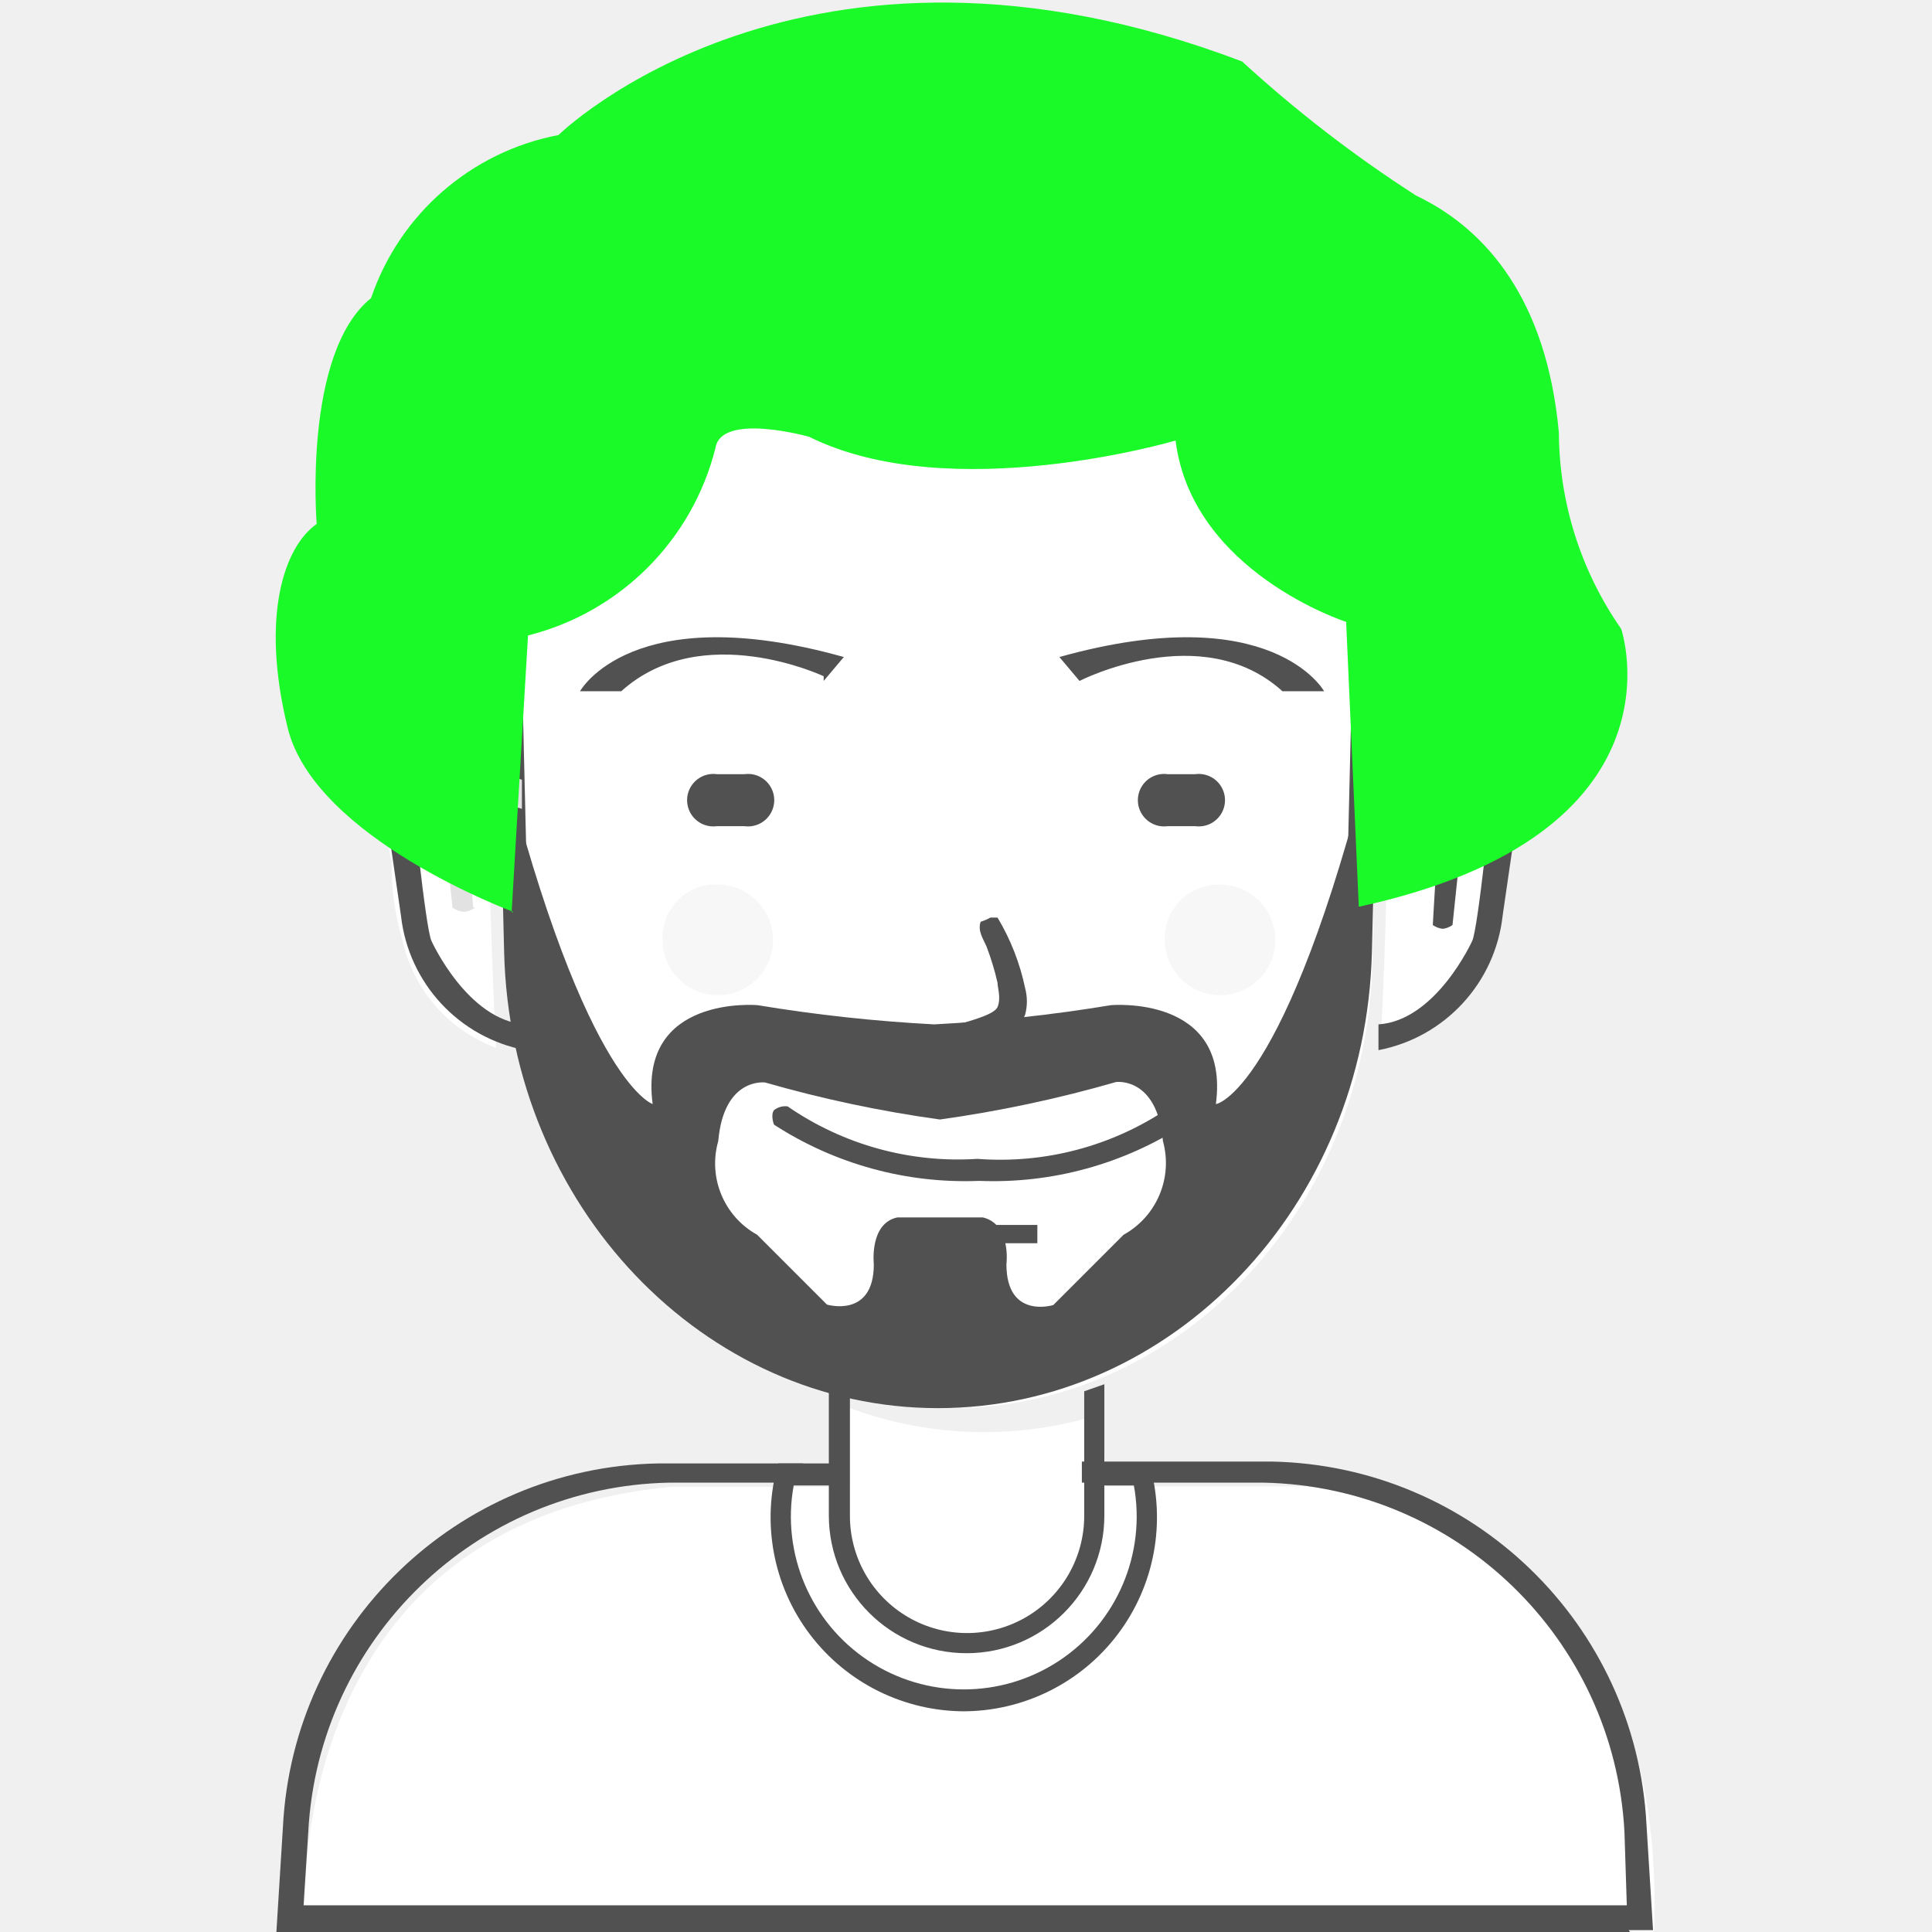
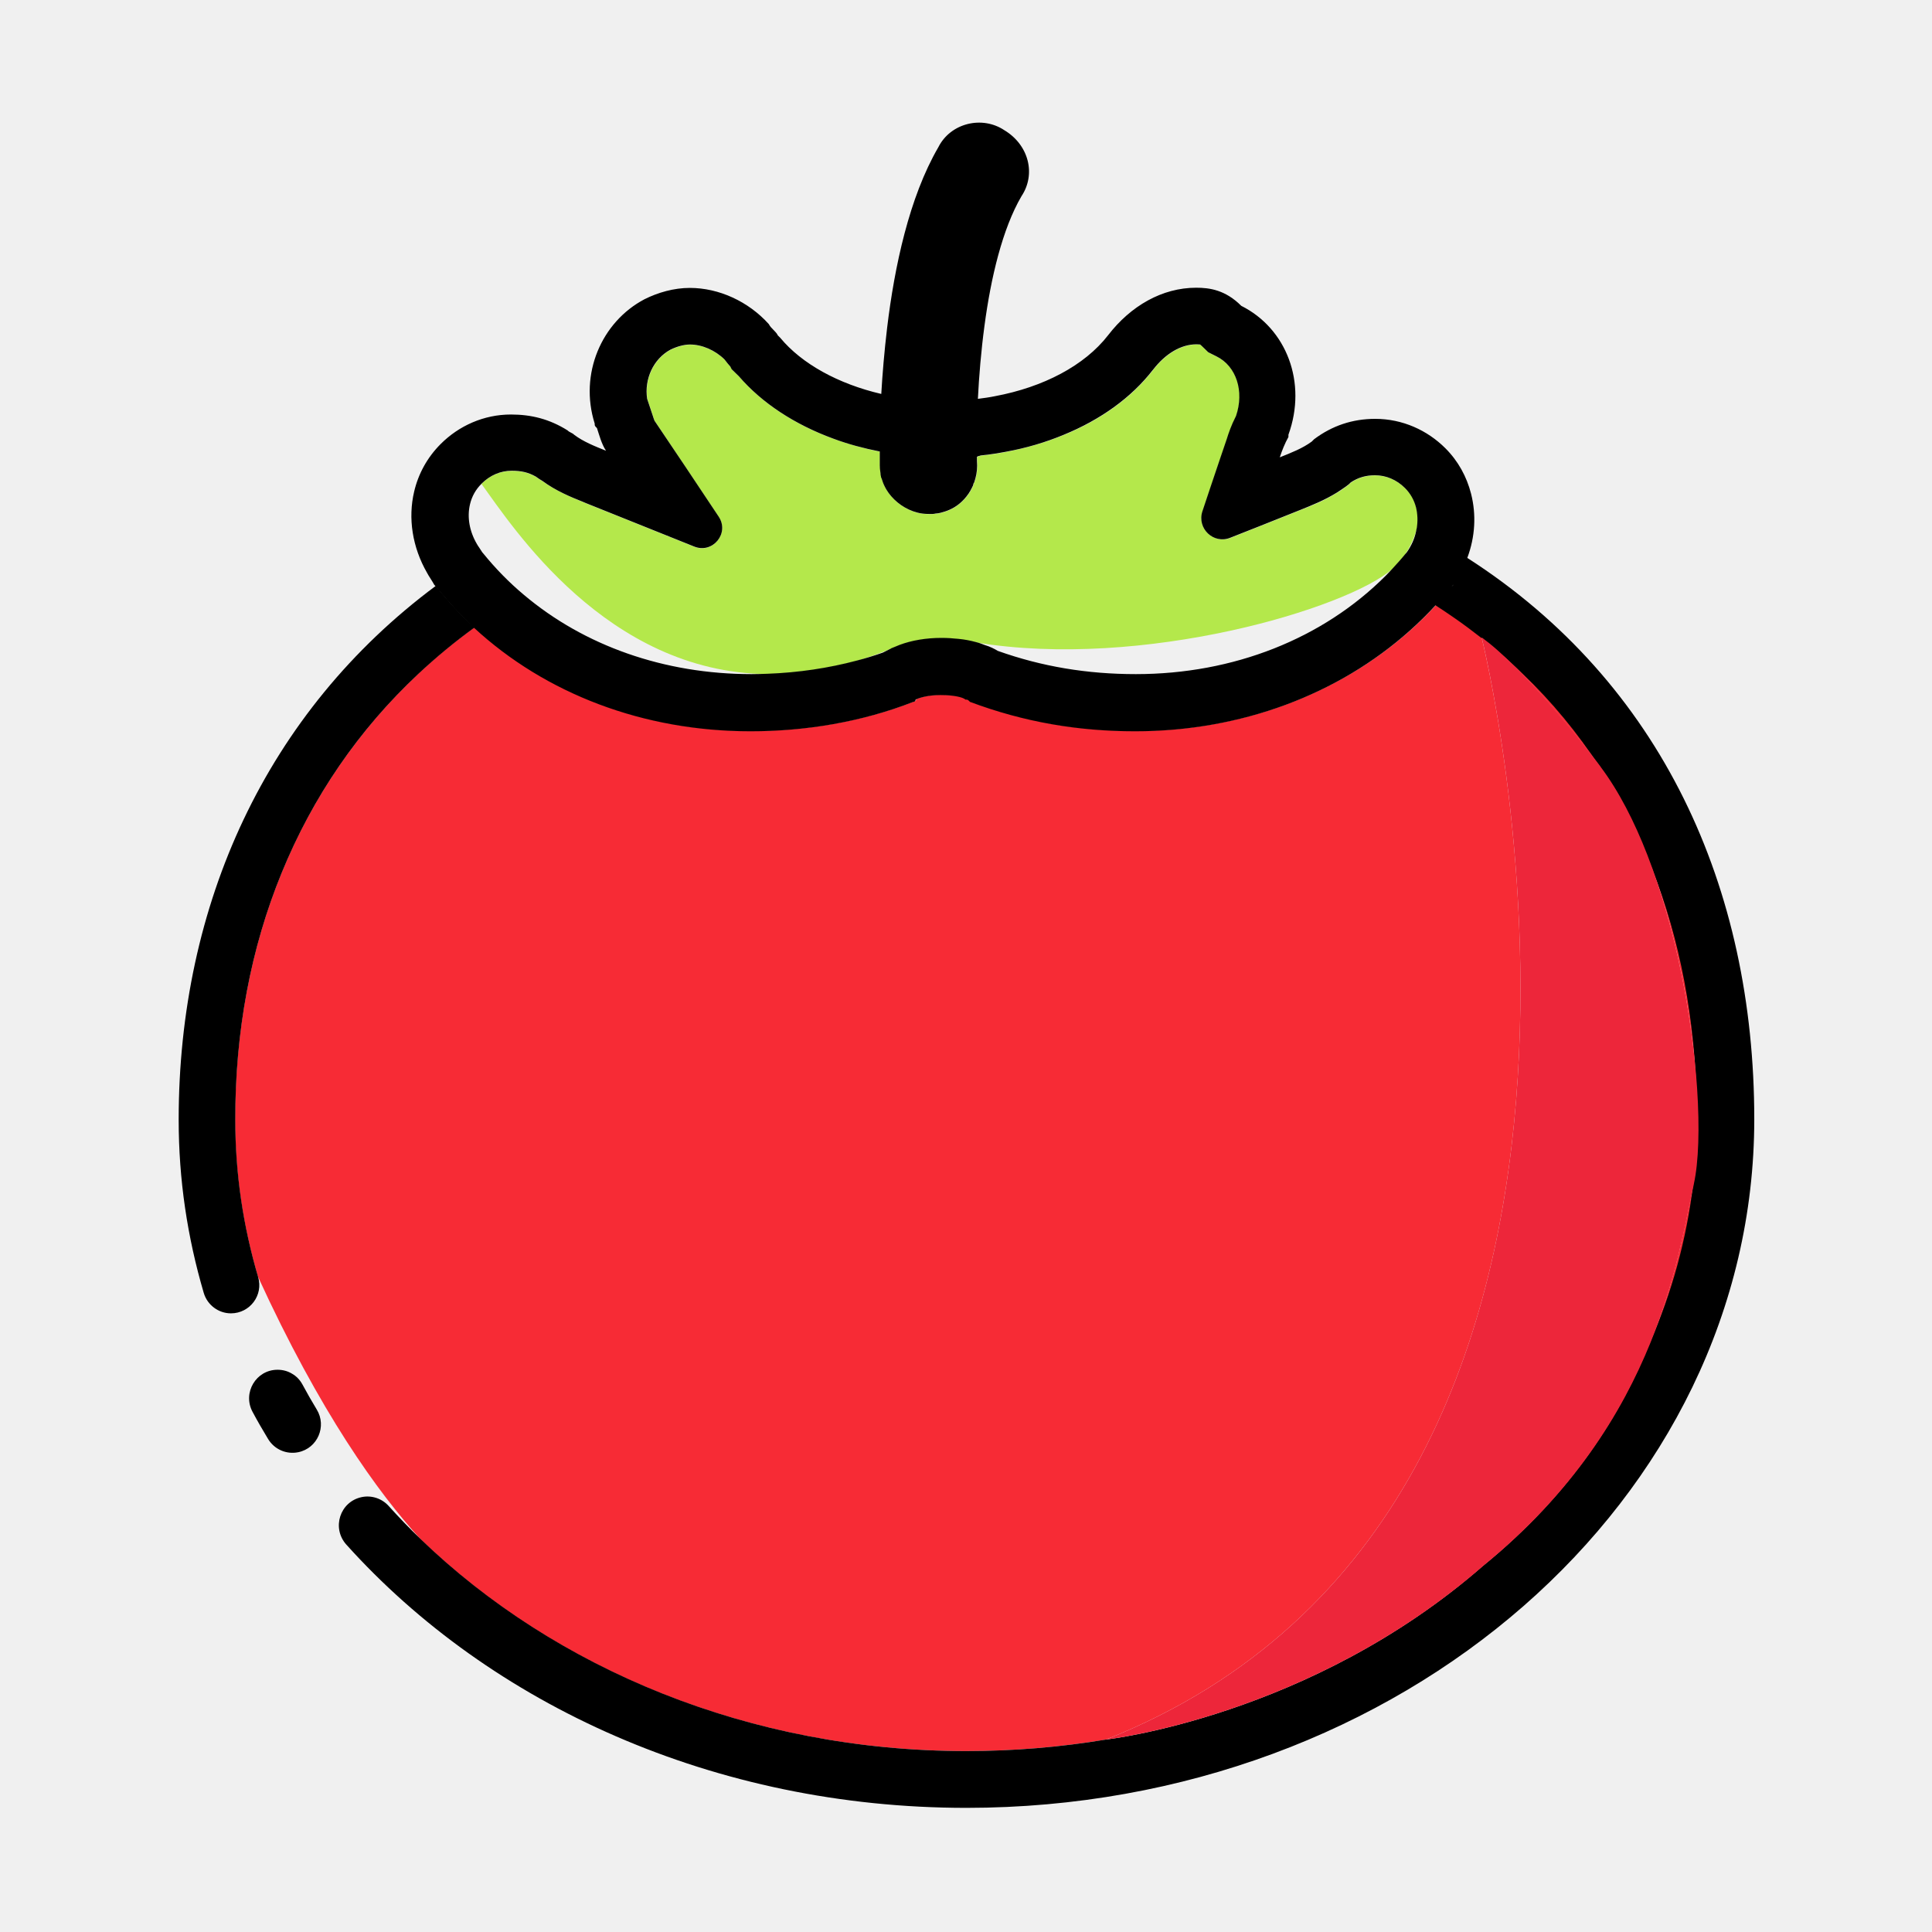
- <svg xmlns="http://www.w3.org/2000/svg" t="1707029183193" class="icon" viewBox="0 0 1024 1024" version="1.1" p-id="1491" width="128" height="128">
-   <path d="M161.645 1022.013s-16.391-214.079 194.21-233.947h94.622V746.344a205.386 205.386 0 0 0 133.613 2.98l2.235 38.494h110.019s188.995 7.202 180.303 235.933L161.396 1021.765" fill="#FFFFFF" p-id="1492" />
-   <path d="M863.981 1024H146.495l3.477-55.879a202.903 202.903 0 0 1 198.681-192.472h76.989v10.182H354.862a195.452 195.452 0 0 0-191.479 185.27l-2.484 38.743h701.343l-1.242-38.743a195.452 195.452 0 0 0-191.479-185.27h-96.112v-11.176h100.582a202.903 202.903 0 0 1 198.681 192.472l3.477 55.879h-12.914" fill="#515151" p-id="1493" />
-   <path d="M511.82 907.027a102.817 102.817 0 0 1-99.34-131.378h29.802v11.672h-21.607a91.642 91.642 0 1 0 180.303 0h-21.607v-11.672h29.802a102.817 102.817 0 0 1-99.34 131.378" fill="#515151" p-id="1494" />
-   <path d="M450.477 736.161v67.055a62.088 62.088 0 1 0 124.175 0v-65.813l10.679-3.725v69.538a73.015 73.015 0 1 1-146.03 0v-71.525l11.176 4.47" fill="#515151" p-id="1495" />
-   <path d="M504.617 103.611c128.397 0 229.725 116.725 226.248 257.043l-3.477 149.011c-2.98 132.123-102.817 236.678-223.516 236.678s-219.791-104.556-223.516-236.678l-3.477-149.011C273.651 220.336 374.978 103.611 503.127 103.611" fill="#FFFFFF" p-id="1496" />
-   <path d="M730.865 351.962l-3.725 152.488C723.911 639.553 621.094 746.344 497.167 746.344s-226.744-106.791-229.973-241.894l-3.725-152.488C259.992 208.415 364.547 88.959 497.167 88.959s237.175 119.457 233.698 263.004zM496.67 104.853c-124.175 0-223.516 113.745-220.039 250.586l3.477 145.285c2.98 128.894 99.34 230.718 216.562 230.718s213.582-101.824 216.562-230.718l3.477-145.285c3.229-136.841-95.118-250.586-220.039-250.586z" fill="#515151" p-id="1497" />
-   <path d="M730.865 381.268l-10.182 159.193s-45.697 183.78-223.516 205.635h-1.987c-176.578-21.855-223.516-205.635-223.516-205.635l-10.182-159.193c45.945 191.975 84.439 203.896 84.439 203.896-7.699-58.114 55.631-52.402 55.631-52.402a844.393 844.393 0 0 0 93.628 10.182 845.883 845.883 0 0 0 93.628-10.182s63.329-5.712 55.631 52.402c1.987 0 40.73-11.921 86.426-203.896z m-114.49 223.516c-2.98-34.272-24.835-31.292-24.835-31.292a670.548 670.548 0 0 1-93.38 19.868 667.319 667.319 0 0 1-92.635-19.62s-21.855-2.98-24.835 31.044a43.213 43.213 0 0 0 20.613 49.67l37.004 37.004s24.835 7.451 24.835-21.358c0 0-2.484-21.607 12.418-24.835h45.448c15.149 3.725 12.418 24.835 12.418 24.835 0 29.305 24.835 21.607 24.835 21.607l37.253-37.253a43.461 43.461 0 0 0 20.861-49.67z" fill="#515151" p-id="1498" />
-   <path d="M627.799 596.091a186.263 186.263 0 0 1-108.778 29.802 186.263 186.263 0 0 1-108.778-29.802s-1.987-4.967 0-7.699a9.686 9.686 0 0 1 7.202-1.987 158.945 158.945 0 0 0 100.582 27.815 158.945 158.945 0 0 0 101.576-27.07s4.47-1.49 6.705 0a7.947 7.947 0 0 1 1.49 8.941z m-142.305 62.833h64.323v-9.686h-64.323z" fill="#515151" p-id="1499" />
-   <path d="M256.763 386.483a24.835 24.835 0 0 0-7.451-3.725 33.279 33.279 0 0 0-8.692-1.49h-10.927a31.044 31.044 0 0 0-20.116 19.371 67.055 67.055 0 0 0-4.222 22.103v15.149c0 5.464 0 11.424 2.235 17.881a138.58 138.58 0 0 0 5.712 42.468 78.727 78.727 0 0 0 49.67 57.121c-3.229-56.127-3.477-113.496-6.705-170.12" fill="#FFFFFF" p-id="1500" />
-   <path d="M264.959 384.248s-48.428-15.149-46.69 35.017c0 0 7.202 72.767 10.431 79.472 0 0 19.123 42.22 49.67 44.206v13.659a81.707 81.707 0 0 1-65.813-71.028l-8.444-58.114s-6.457-76.989 56.872-57.369l2.98 14.404" fill="#515151" p-id="1501" />
-   <path d="M251.796 481.105a13.163 13.163 0 0 1-5.96 2.235 12.914 12.914 0 0 1-5.96-2.235l-5.96-54.141s8.444-26.574 42.716-13.659v15.398s-30.547-9.686-29.802 2.484 3.974 49.67 3.974 49.67" fill="#E2E2E2" p-id="1502" />
-   <path d="M737.819 386.483a24.835 24.835 0 0 1 7.451-3.725 33.279 33.279 0 0 1 8.692-1.49h10.927a31.044 31.044 0 0 1 20.116 19.371 67.303 67.303 0 0 1 4.222 22.103v15.149c0 5.464 0 11.424-2.235 17.881a138.58 138.58 0 0 1-5.712 42.468 78.727 78.727 0 0 1-49.67 57.121c3.229-56.127 3.477-113.496 6.705-170.12" fill="#FFFFFF" p-id="1503" />
-   <path d="M744.028 384.248s48.428-15.149 46.69 35.017c0 0-7.202 72.767-10.431 79.472 0 0-19.123 42.22-49.67 44.206v13.659a81.707 81.707 0 0 0 65.813-71.277l8.444-58.114s6.457-76.989-56.872-57.369l-2.98 14.404" fill="#515151" p-id="1504" />
-   <path d="M759.425 490.294a11.176 11.176 0 0 0 5.215 1.987 10.927 10.927 0 0 0 5.215-1.987l5.215-49.67s-7.202-24.835-37.253-11.176v13.908s26.325-8.692 24.835 2.235-3.229 44.703-3.229 44.703z m-234.443-3.974h3.725a120.947 120.947 0 0 1 14.653 37.501 27.07 27.07 0 0 1 0 13.908c-3.974 10.431-16.391 10.182-26.822 14.901a29.554 29.554 0 0 1-8.444 3.974c-2.235-1.987-5.215-2.235-6.209-5.464s0-5.96 3.725-7.451 21.11-5.215 23.097-9.934 0-10.182 0-12.914a144.044 144.044 0 0 0-5.712-18.875c-1.738-4.222-4.967-8.444-3.229-13.411a28.312 28.312 0 0 0 5.215-2.235zM379.945 410.325h14.653a13.908 13.908 0 1 1 0 27.567H379.945a13.908 13.908 0 1 1 0-27.567z m238.914 0h14.653a13.908 13.908 0 1 1 0 27.567h-14.653a13.908 13.908 0 1 1 0-27.567z" fill="#515151" p-id="1505" />
-   <path d="M644.936 468.936a29.305 29.305 0 1 1-27.567 29.305 28.312 28.312 0 0 1 27.567-29.305z m-266.481 0A29.305 29.305 0 1 1 351.136 497.993a28.312 28.312 0 0 1 27.567-29.305z" fill="#F7F7F7" p-id="1506" />
-   <path d="M679.705 366.367h22.103s-27.567-49.67-140.318-18.13l10.679 12.666s64.82-33.279 107.536 5.464z m-243.136-7.947s-64.571-30.547-107.288 7.947h-21.855s27.319-49.67 139.822-18.13l-10.679 12.666z" fill="#515151" p-id="1507" />
-   <path d="M272.161 483.34S166.86 444.597 152.456 385.738s-1.987-95.863 15.398-108.033c0 0-7.451-90.4 28.809-119.705a130.881 130.881 0 0 1 99.34-86.426s129.639-127.404 362.344-38.991a682.22 682.22 0 0 0 92.138 71.028l2.98 1.49c34.272 17.385 66.31 53.644 72.767 124.175a183.531 183.531 0 0 0 33.031 104.059s37.253 109.026-139.077 147.272l-6.705-150.997s-81.707-26.325-90.4-96.112c0 0-119.208 35.266-194.21-1.987 0 0-46.69-13.163-49.67 5.96a136.841 136.841 0 0 1-99.34 99.34l-8.692 146.775" fill="#1afa29" p-id="1508" />
+ <svg xmlns="http://www.w3.org/2000/svg" t="1707099212116" class="icon" viewBox="0 0 1024 1024" version="1.1" p-id="15764" width="128" height="128">
+   <path d="M750.9 280.4c0-0.1 0-0.2 0.1-0.3 0.7-3.7 0.6-7.5-0.4-11.1-1-4-2.9-7.4-5.8-10.2-4.4-4.4-10-6.8-15.9-6.8-4.9 0-9 1.2-12.9 3.8l-0.9 0.9-1.7 1.3c-1.5 1.1-3 2.2-4.6 3.1-6.7 4.2-13.4 6.9-19.1 9.1l-21.8 8.7-15.7 6.2c-8.9 3.5-17.9-5-14.8-14l3.9-11.7 5.7-16.9 3.3-9.7c1.1-3.2 2.4-7.3 4.7-11.8l0.2-0.4c4.6-13.1 0.2-26.4-10.3-31.6l-4.4-2.2-3.5-3.4c-0.4-0.4-0.6-0.6-0.8-0.7-0.2 0-0.8-0.1-2-0.1-8 0-16.4 4.9-23 13.5l-0.1 0.1c-11.3 14.6-27.5 26.3-47.1 34.3-9.6 4-20.1 7-31.1 9.1-3.1 0.6-6.2 1.1-9.4 1.5-1.2 0.2-2.4 0.3-3.7 0.4-0.1 0-0.1 0.1-0.2 0.1s-0.2 0.1-0.3 0.1c-0.3 0-0.5 0.2-0.8 0.2-0.2 0-0.4 0.3-0.6 0.3 0 1 0.1 3.2 0.1 4.7 0 3.3-0.6 6.2-1.6 9-0.1 0.2-0.4 0.5-0.4 0.7 0 0.7-0.4 1.4-0.8 2.1-2.1 4.3-5.3 7.8-9.4 10.3 4.2-2.4 7.4-6 9.6-10.3l0.9-2.1-0.9 2.1c-3.1 6.2-8.6 11-15.8 12.9-0.2 0.1-0.4 0.1-0.7 0.2-0.3 0.1-0.5 0.1-0.8 0.2h-0.1c-0.1 0-0.3 0.1-0.4 0.1-0.3 0-0.5 0.1-0.8 0.1-0.3 0.1-0.7 0.1-1 0.1-0.2 0-0.4 0.1-0.6 0.1-0.2 0-0.5 0-0.7 0.1h-2.2c-2 0-4-0.3-5.9-0.7-6.3-1.6-11.7-5.5-15.3-10.4 0-0.1-0.1-0.1-0.1-0.1v-0.1c0.1 0.1 0.1 0.2 0.2 0.3-0.3-0.4-0.6-0.9-0.9-1.3-0.4-0.6-0.8-1.3-1.1-1.9-0.8-1.5-1.4-3.1-1.9-4.8 0-0.1-0.2-0.2-0.2-0.3 0-0.4-0.1-0.7-0.2-1.1-0.1-0.3-0.1-0.6-0.1-0.9-0.1-0.3-0.1-0.6-0.1-0.9-0.2-1.2-0.3-2.4-0.3-3.6v-7.3c-8.6-1.7-16.8-4-24.6-6.8-20.5-7.5-38-18.9-50.1-33.1l-3.8-3.7-0.7-1.4c-0.9-1-2-2.2-3.1-3.8-5.1-4.9-11.9-7.9-18.3-7.9-3 0-6.8 1-10.3 2.7-9.1 4.9-14 15.6-12.4 26.1l2 6 0.9 2.7c0.3 0.9 0.7 2.2 1 2.9l16.3 24.4 17.6 26.4c5.8 8.8-3.1 19.8-12.9 15.9l-17.7-7.1-39.9-16c-0.5-0.2-0.9-0.4-1.4-0.6-6.5-2.6-14.2-5.9-21.5-11.1-1-0.6-2.2-1.3-3.5-2.3-3.9-2.2-7.7-3.1-12.8-3.1-5.9 0-11.6 2.4-15.9 6.8l-0.1 0.1c16.4 22.5 66.2 99.9 151.6 100.8 16.4-0.6 32.3-3 47.3-7 6-1.8 12-3.9 18.3-6.5 1.4-0.7 2.9-1.3 4.4-1.8 6.4-2.4 14.1-3.7 22.1-3.7 3.2 0 6.2 0.2 9 0.5 3.4 0.4 6.5 0.9 9.3 1.7 88.2 14.6 197-17.9 221-39.1 2.3-2.4 4.4-4.9 6.5-7.4 2.1-3.2 3.9-6.7 5.3-10.7 0.3-1.1 0.6-2 0.9-2.9z" fill="#B4E84B" p-id="15765" />
+   <path d="M848.2 406.4c-11.7-17.9-25.4-34.4-40.9-49.4-4.3-4.2-8.8-8.2-13.4-12.1 24.6 21.8 52.3 58.8 54.3 61.5zM873.2 453.3c15.2 39.1 23.8 86.3 26.3 123.5-1.8-44.9-10.7-86.4-26.3-123.5zM897.7 627.5c-4.3 19.4-9 49.7-23 84.1 11.7-26.6 19.6-54.8 23-84.1zM586.2 922c314.2-125 199.1-584.1 199.1-584.1-4.6-3.6-9.4-7.1-14.2-10.5-3.3-2.3-6.6-4.5-10-6.7 0.7-0.7 1.3-1.5 2-2.2-0.7 0.7-1.3 1.5-2 2.2-4.3 4.7-8.8 9.1-13.5 13.3-37.8 33.8-89.3 53.4-145.7 53.4-30 0-58.7-4.8-87.5-15.6-1.2-1.2-1.2-1.2-2.4-1.2-1.2-1.2-6-2.4-13.2-2.4-6 0-10.8 1.2-13.2 2.4 0 1.2-1.2 1.2-1.2 1.2-27.6 10.8-57.5 15.6-86.3 15.6-56.8 0-108.7-19.9-146.6-54.9-10.5 7.6-20.5 15.8-29.8 24.6-31.5 29.6-55.9 65.1-72.4 105.4-16.4 40-24.7 84.2-24.7 130.9 0 28.7 4.2 56.3 12.1 83.2 32.9 71.8 63.5 114.4 86.1 139.1 71 68.7 174.4 112.4 289.3 112.4 25.4 0 50.1-2.1 74.1-6.1z" fill="#F72B35" p-id="15766" />
+   <path d="M149.3 462.6c16.5-40.3 40.8-75.8 72.4-105.4 9.4-8.8 19.3-17 29.8-24.6-7.4-6.8-14.2-14.1-20.5-22.1-89.9 66.9-136.3 168.9-136.3 283 0 31.7 4.6 62.2 13.3 91.8 1.9 6.4 7.8 10.8 14.4 10.8 10.1 0 17.3-9.7 14.4-19.3-7.9-26.9-12.1-54.5-12.1-83.2-0.1-46.8 8.2-91 24.6-131zM160.3 733.8c-1.3-2.4-3.2-4.4-5.5-5.7-2.3-1.4-4.9-2.1-7.7-2.1-11.4 0-18.6 12.2-13.3 22.2 2.6 4.9 5.4 9.7 8.3 14.5 3.3 5.5 9.7 8.3 16 7 10.2-2.1 15.2-13.7 9.8-22.6-2.6-4.3-5.2-8.8-7.6-13.3z" fill="" p-id="15767" />
+   <path d="M777.7 295.7c4.2-11.2 4.8-23 2-34-2.3-9-6.8-17.3-13.6-24.1-9.6-9.6-22.8-15.6-37.2-15.6-12 0-22.8 3.6-32.4 10.8l-1.2 1.2c-4.8 3.6-11 6-17 8.4 1.2-3.6 2.6-7.2 4.6-10.8v-1.2c10-27.6-1-56.3-25-68.3-8.4-8.4-16.7-9.6-23.9-9.6-18 0-34.7 9.6-46.7 25.2-12.5 16.1-34.3 27.5-60 32.3-2.9 0.6-5.9 1-9 1.4 0.6-12 1.7-25.4 3.5-38.8 3.4-25.5 9.5-51.3 19.6-68.6 7.8-11.7 3.9-27.2-9.1-35-11.7-7.8-28.5-3.9-35 9.1-15.4 26.5-23.2 63.2-27.1 95.6-1.5 12.6-2.5 24.6-3.1 35.1-22.7-5.3-42.1-15.9-53.6-29.8l-1.2-1.2c-1.2-2.4-3.6-3.6-4.8-6-10.8-12-26.4-19.2-41.9-19.2-8.4 0-16.8 2.4-24 6-22.8 12-34.7 39.6-26.4 65.9 0 1.2 0 1.2 1.2 2.4 1.2 3.6 2.4 8.4 4.8 12-6-2.4-12-4.8-16.8-8.4-1.2-1.2-2.4-1.2-3.6-2.4-9.6-6-19.2-8.4-30-8.4-14.4 0-27.6 6-37.2 15.6-7.2 7.2-11.9 15.9-14.1 25.3-3.3 14-1 29.4 6.9 43.1 1 1.9 1.9 3 2.8 4.6 0.3 0.4 0.5 0.9 0.8 1.4 0.2 0.3 0.4 0.6 0.7 0.8 6.3 7.9 13.1 15.3 20.5 22.2 37.9 35 89.8 54.9 146.6 54.9 28.8 0 58.7-4.8 86.3-15.6 0 0 1.2 0 1.2-1.2 2.4-1.2 7.2-2.4 13.2-2.4 7.2 0 12 1.2 13.2 2.4 1.2 0 1.2 0 2.4 1.2 28.8 10.8 57.5 15.6 87.5 15.6 56.4 0 107.9-19.6 145.7-53.4 4.7-4.2 9.3-8.7 13.5-13.3 0.7-0.7 1.3-1.5 2-2.2 2.3-2.5 4.5-5.1 6.6-7.8l1.1-1.1c-0.3 0.4-0.7 0.8-1.1 1.1-2.1 2.6-4.3 5.2-6.6 7.7-0.7 0.7-1.3 1.5-2 2.2 3.4 2.2 6.7 4.4 10 6.7 4.9 3.4 9.6 6.9 14.2 10.5 2.8 2.1 5.7 4.4 8.6 7 4.6 3.9 9.1 7.9 13.4 12.1 15.6 14.9 29.2 31.5 40.9 49.4 0.1 0.1 0.1 0.2 0.1 0.2 9.7 12.8 17.9 29 24.8 46.8 15.7 37.1 24.5 78.6 26.3 123.5 1.4 21.2 0.8 39.2-1.7 50.6v0.1c-3.5 29.3-11.3 57.5-23 84.1-15.1 37.2-40.9 79.4-88.5 118.2-91.4 79.9-199.7 92-199.7 92-24 4-48.7 6.1-74 6.1-114.9 0-218.2-43.8-289.3-112.4-5.9-5.7-11.5-11.5-16.9-17.5-3.6-4-9.1-5.8-14.3-4.7-11.5 2.4-16 16.3-8.2 25.1 76.4 85 195.3 139.6 328.7 139.6 230.6 0 417.6-163.5 417.6-365 0-122.8-49.1-231.4-152.1-297.5z m-31-4.6l-0.9 1.4c-0.4 0.5-0.7 0.9-1.1 1.3-2.1 2.6-4.3 5-6.5 7.4-1.3 1.4-2.5 2.7-3.8 4-33.3 33.3-80.5 52.1-132.4 52.1-25.8 0-49.8-4-73.1-12.3-2-1.2-4.2-2.3-6.9-3.1-1.5-0.6-3.1-1.2-4.8-1.6-2.9-0.8-6-1.4-9.3-1.7-2.8-0.3-5.8-0.5-9-0.5-8 0-15.7 1.3-22.1 3.7-1.5 0.6-3 1.2-4.4 1.8 0 0-0.1 0-0.1 0.1l-4.4 2.2c-4.5 1.6-9 3-13.7 4.2-15 4-31 6.4-47.3 7-2.9 0.1-5.7 0.2-8.6 0.2-46.2 0-88.6-15-120.6-42-7.9-6.6-15.1-14-21.6-22-0.2-0.2-0.4-0.5-0.6-0.7-0.1-0.1-0.1-0.2-0.1-0.2-0.7-1.1-1.3-2-1.7-2.6-0.1-0.1-0.1-0.2-0.2-0.2l-0.2-0.4-0.5-0.8c-4-6.8-5.3-14.3-3.7-21.1 1-4.2 3-7.8 6.1-10.9l0.1-0.1c4.4-4.4 10-6.8 15.9-6.8 5.2 0 8.9 0.9 12.8 3.1 1.3 1 2.5 1.7 3.5 2.3 7.2 5.3 15 8.5 21.5 11.1 0.5 0.2 0.9 0.4 1.4 0.6l39.9 16 17.7 7.1c9.8 3.9 18.8-7.1 12.9-15.9l-17.6-26.4-16.4-24.4c-0.3-0.7-0.7-2-1-2.9-0.3-1-0.6-1.9-0.9-2.7l-2-6c-1.6-10.5 3.3-21.2 12.4-26.1 3.5-1.7 7.2-2.7 10.3-2.7 6.4 0 13.3 3 18.3 7.9 1.1 1.5 2.2 2.8 3.1 3.8l0.7 1.4 3.8 3.7c12.2 14.2 29.6 25.6 50.1 33.1 7.8 2.9 16 5.1 24.6 6.8v7.3c0 1.2 0.1 2.4 0.3 3.6 0 0.3 0.1 0.6 0.1 0.9 0 0.3 0 0.6 0.1 0.9 0.1 0.4 0.2 0.7 0.2 1.1 0 0.1 0.1 0.2 0.2 0.3 0.5 1.7 1.1 3.3 1.9 4.8 0.3 0.6 0.7 1.3 1.1 1.9 0.3 0.4 0.6 0.9 0.9 1.3-0.1-0.1-0.1-0.2-0.2-0.3v0.1l0.1 0.1c3.6 4.9 9 8.8 15.3 10.4 1.9 0.5 3.9 0.7 5.9 0.7h2.2c0.2 0 0.5 0 0.7-0.1 0.2 0 0.4 0 0.6-0.1 0.3 0 0.7-0.1 1-0.1 0.3 0 0.5-0.1 0.8-0.1 0.1 0 0.3-0.1 0.4-0.1h0.1c0.3-0.1 0.5-0.1 0.8-0.2 0.2-0.1 0.4-0.1 0.7-0.2 7.2-1.9 12.7-6.7 15.8-12.9l0.9-2.1-0.9 2.1c-2.1 4.3-5.4 7.8-9.6 10.3 4.1-2.5 7.3-6 9.4-10.3 0.3-0.7 0.8-1.4 0.8-2.1 0-0.2 0.3-0.5 0.4-0.7 1-2.9 1.6-5.8 1.6-9-0.1-1.5-0.1-3.7-0.1-4.7 0.2 0 0.4-0.3 0.6-0.3 0.3 0 0.5-0.2 0.8-0.2 0.1 0 0.2-0.1 0.3-0.1 0.1 0 0.1 0 0.2-0.1 1.2-0.1 2.5-0.3 3.7-0.4 3.2-0.4 6.3-0.9 9.4-1.5 11.1-2 21.5-5.1 31.1-9.1 19.5-8 35.8-19.7 47.1-34.3l0.1-0.1c6.6-8.6 14.9-13.5 23-13.5 1.1 0 1.7 0.1 2 0.1 0.1 0.1 0.4 0.3 0.8 0.7l3.5 3.4 4.4 2.2c10.5 5.2 14.8 18.5 10.3 31.6l-0.2 0.4c-2.3 4.5-3.7 8.6-4.7 11.8l-3.3 9.7-5.7 16.9-3.9 11.7c-3 9.1 5.9 17.6 14.8 14l15.7-6.2 21.8-8.7c5.7-2.3 12.5-5 19.1-9.1 1.5-1 3.1-2 4.6-3.1l1.7-1.3 0.9-0.9c3.9-2.6 8-3.8 12.9-3.8 5.9 0 11.5 2.4 15.9 6.8 2.8 2.8 4.8 6.3 5.8 10.2 0.9 3.6 1 7.4 0.4 11.1 0 0.1 0 0.2-0.1 0.3-0.6 3.8-2 7.4-4.1 10.8z" fill="" p-id="15768" />
+   <path d="M586.2 922s108.4-12.1 200.1-92.2c47.6-38.8 73.4-81 88.5-118.2 13.9-34.4 18.7-64.7 23-84.1v-0.1c2.5-11.4 3.1-29.4 1.7-50.6-2.5-37.2-11.1-84.4-26.3-123.5-6.9-17.8-15.2-34-24.8-46.8 0 0 0-0.1-0.1-0.2-2-2.7-29.7-39.7-54.4-61.5-2.9-2.6-5.8-4.9-8.6-7 0 0.1 115.1 459.2-199.1 584.2z" fill="#ED263A" p-id="15769" />
</svg>
